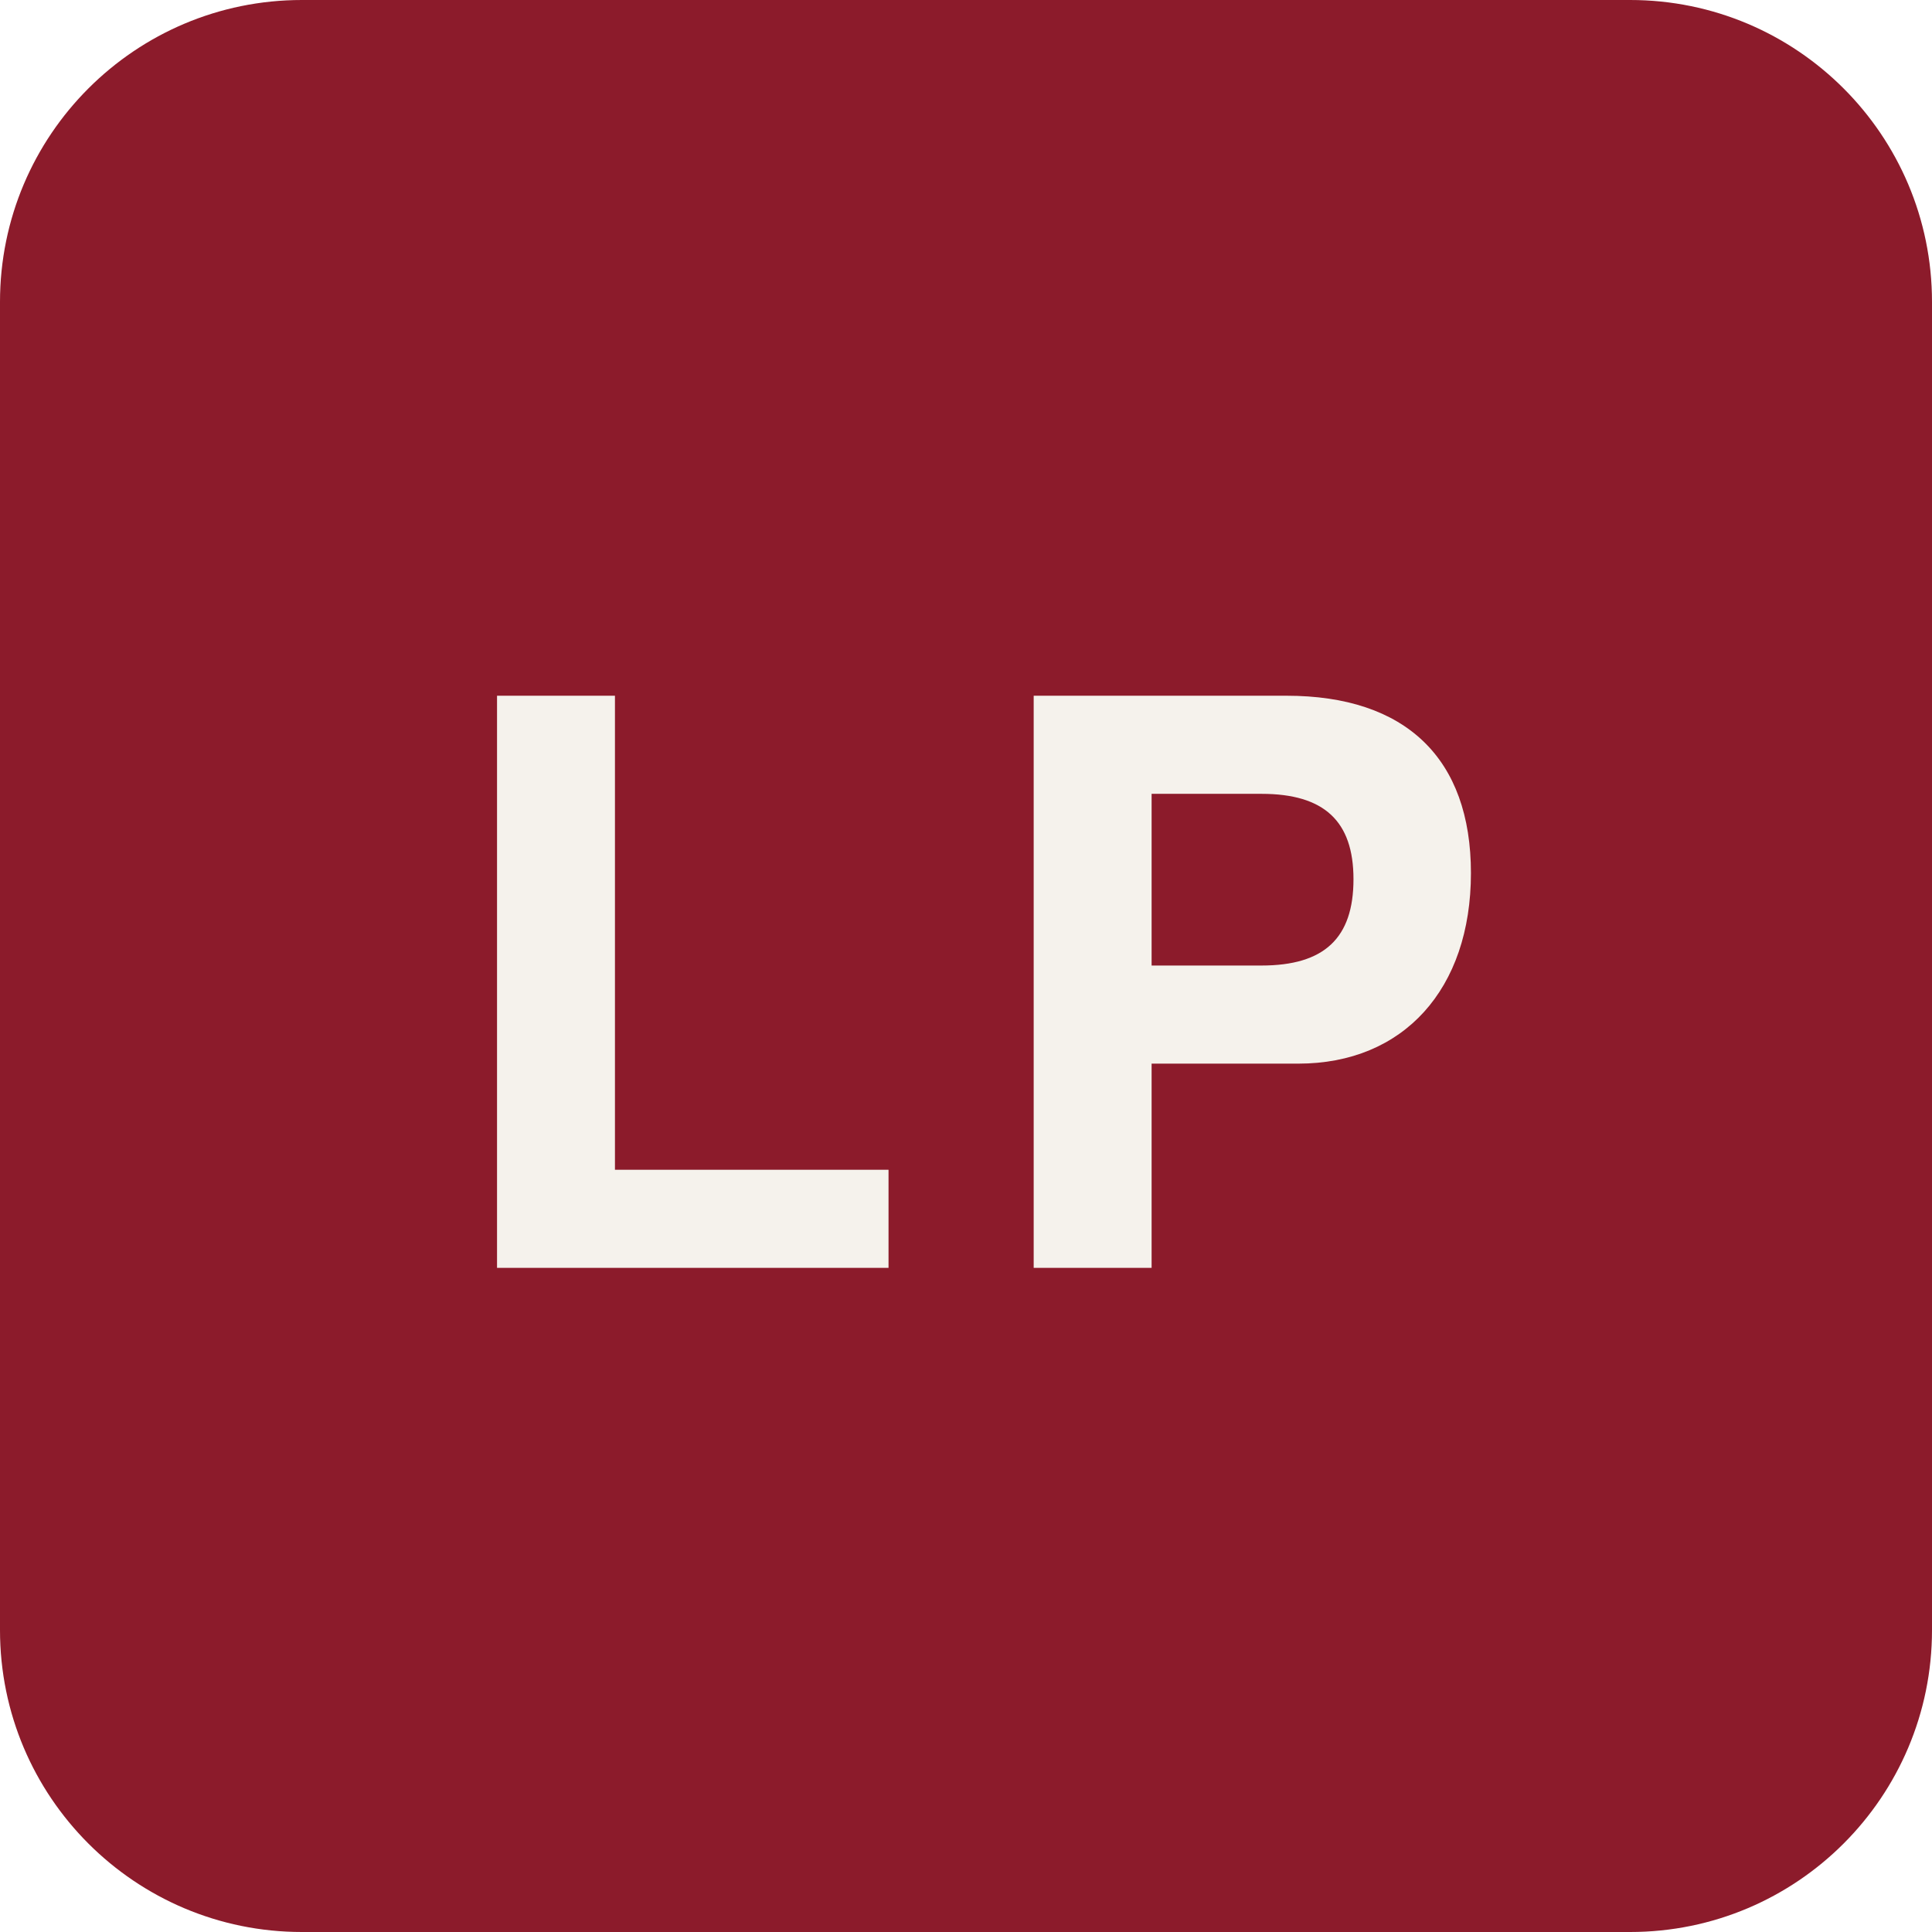
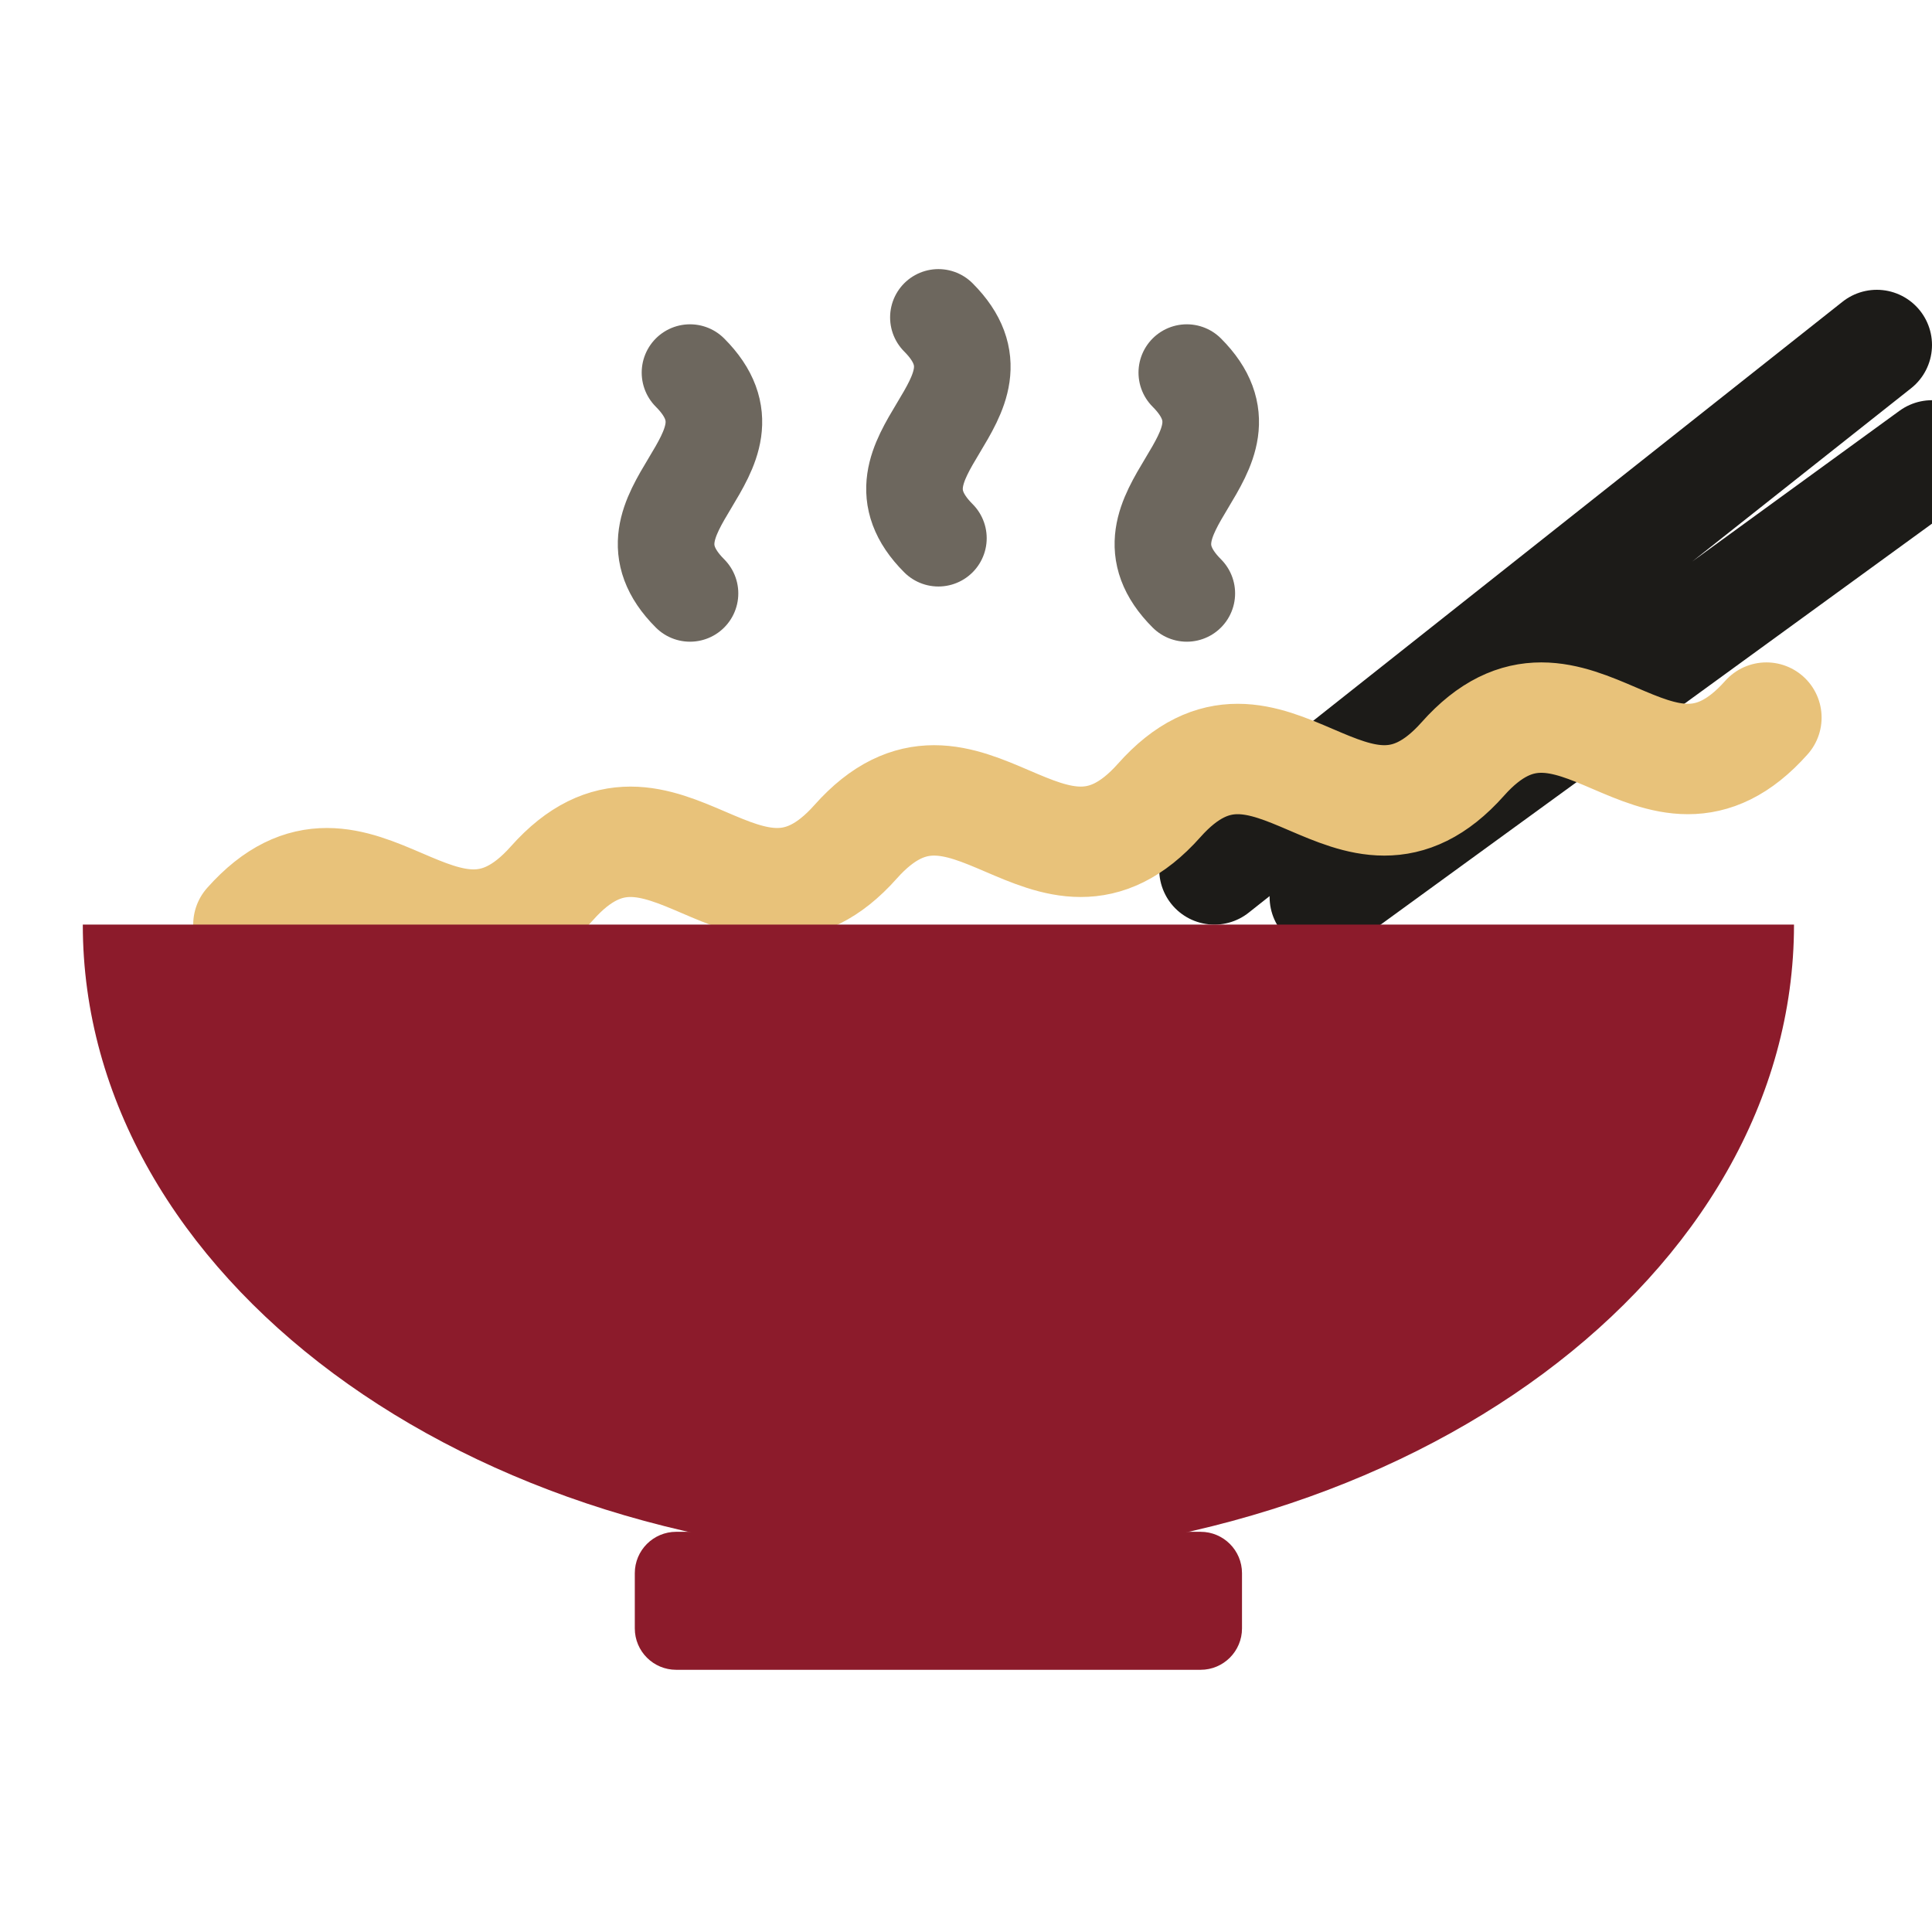
- <svg xmlns="http://www.w3.org/2000/svg" viewBox="0 0 64 64">
-   <rect width="64" height="64" rx="10" fill="#8C1B2B" />
-   <text x="32" y="42" font-family="Helvetica, Arial, sans-serif" font-size="26" font-weight="800" letter-spacing="2" fill="#F5F2EC" text-anchor="middle">LP</text>
+ <svg xmlns="http://www.w3.org/2000/svg" viewBox="12 -9 140 140">
+   <style>
+     .bowl { fill: #8c1b2b; }
+     .sticks { stroke: #1c1b18; }
+     .steam { stroke: #6d675e; }
+     @media (prefers-color-scheme: dark) {
+       .bowl { fill: #ff6b7d; }
+       .sticks { stroke: #ece8e1; }
+       .steam { stroke: #a39d93; }
+     }
+   </style>
+   <g fill="none" stroke-linecap="round">
+     <path class="steam" d="M62 34c-6-6 6-10 0-16M80 30c-6-6 6-10 0-16M98 34c-6-6 6-10 0-16" stroke-width="7" />
+     <path class="sticks" d="M100 54 148 16M108 56 152 24" stroke-width="8" />
+     <path d="M30 58c8-9 14 6 22-3s14 6 22-3 14 6 22-3 14 6 22-3 14 6 22-3" stroke="#e8c27a" stroke-width="8" />
+   </g>
+   <path class="bowl" d="M18 58h124a62 46 0 0 1-124 0z" />
+   <rect class="bowl" x="58" y="102" width="44" height="10" rx="3" />
</svg>
